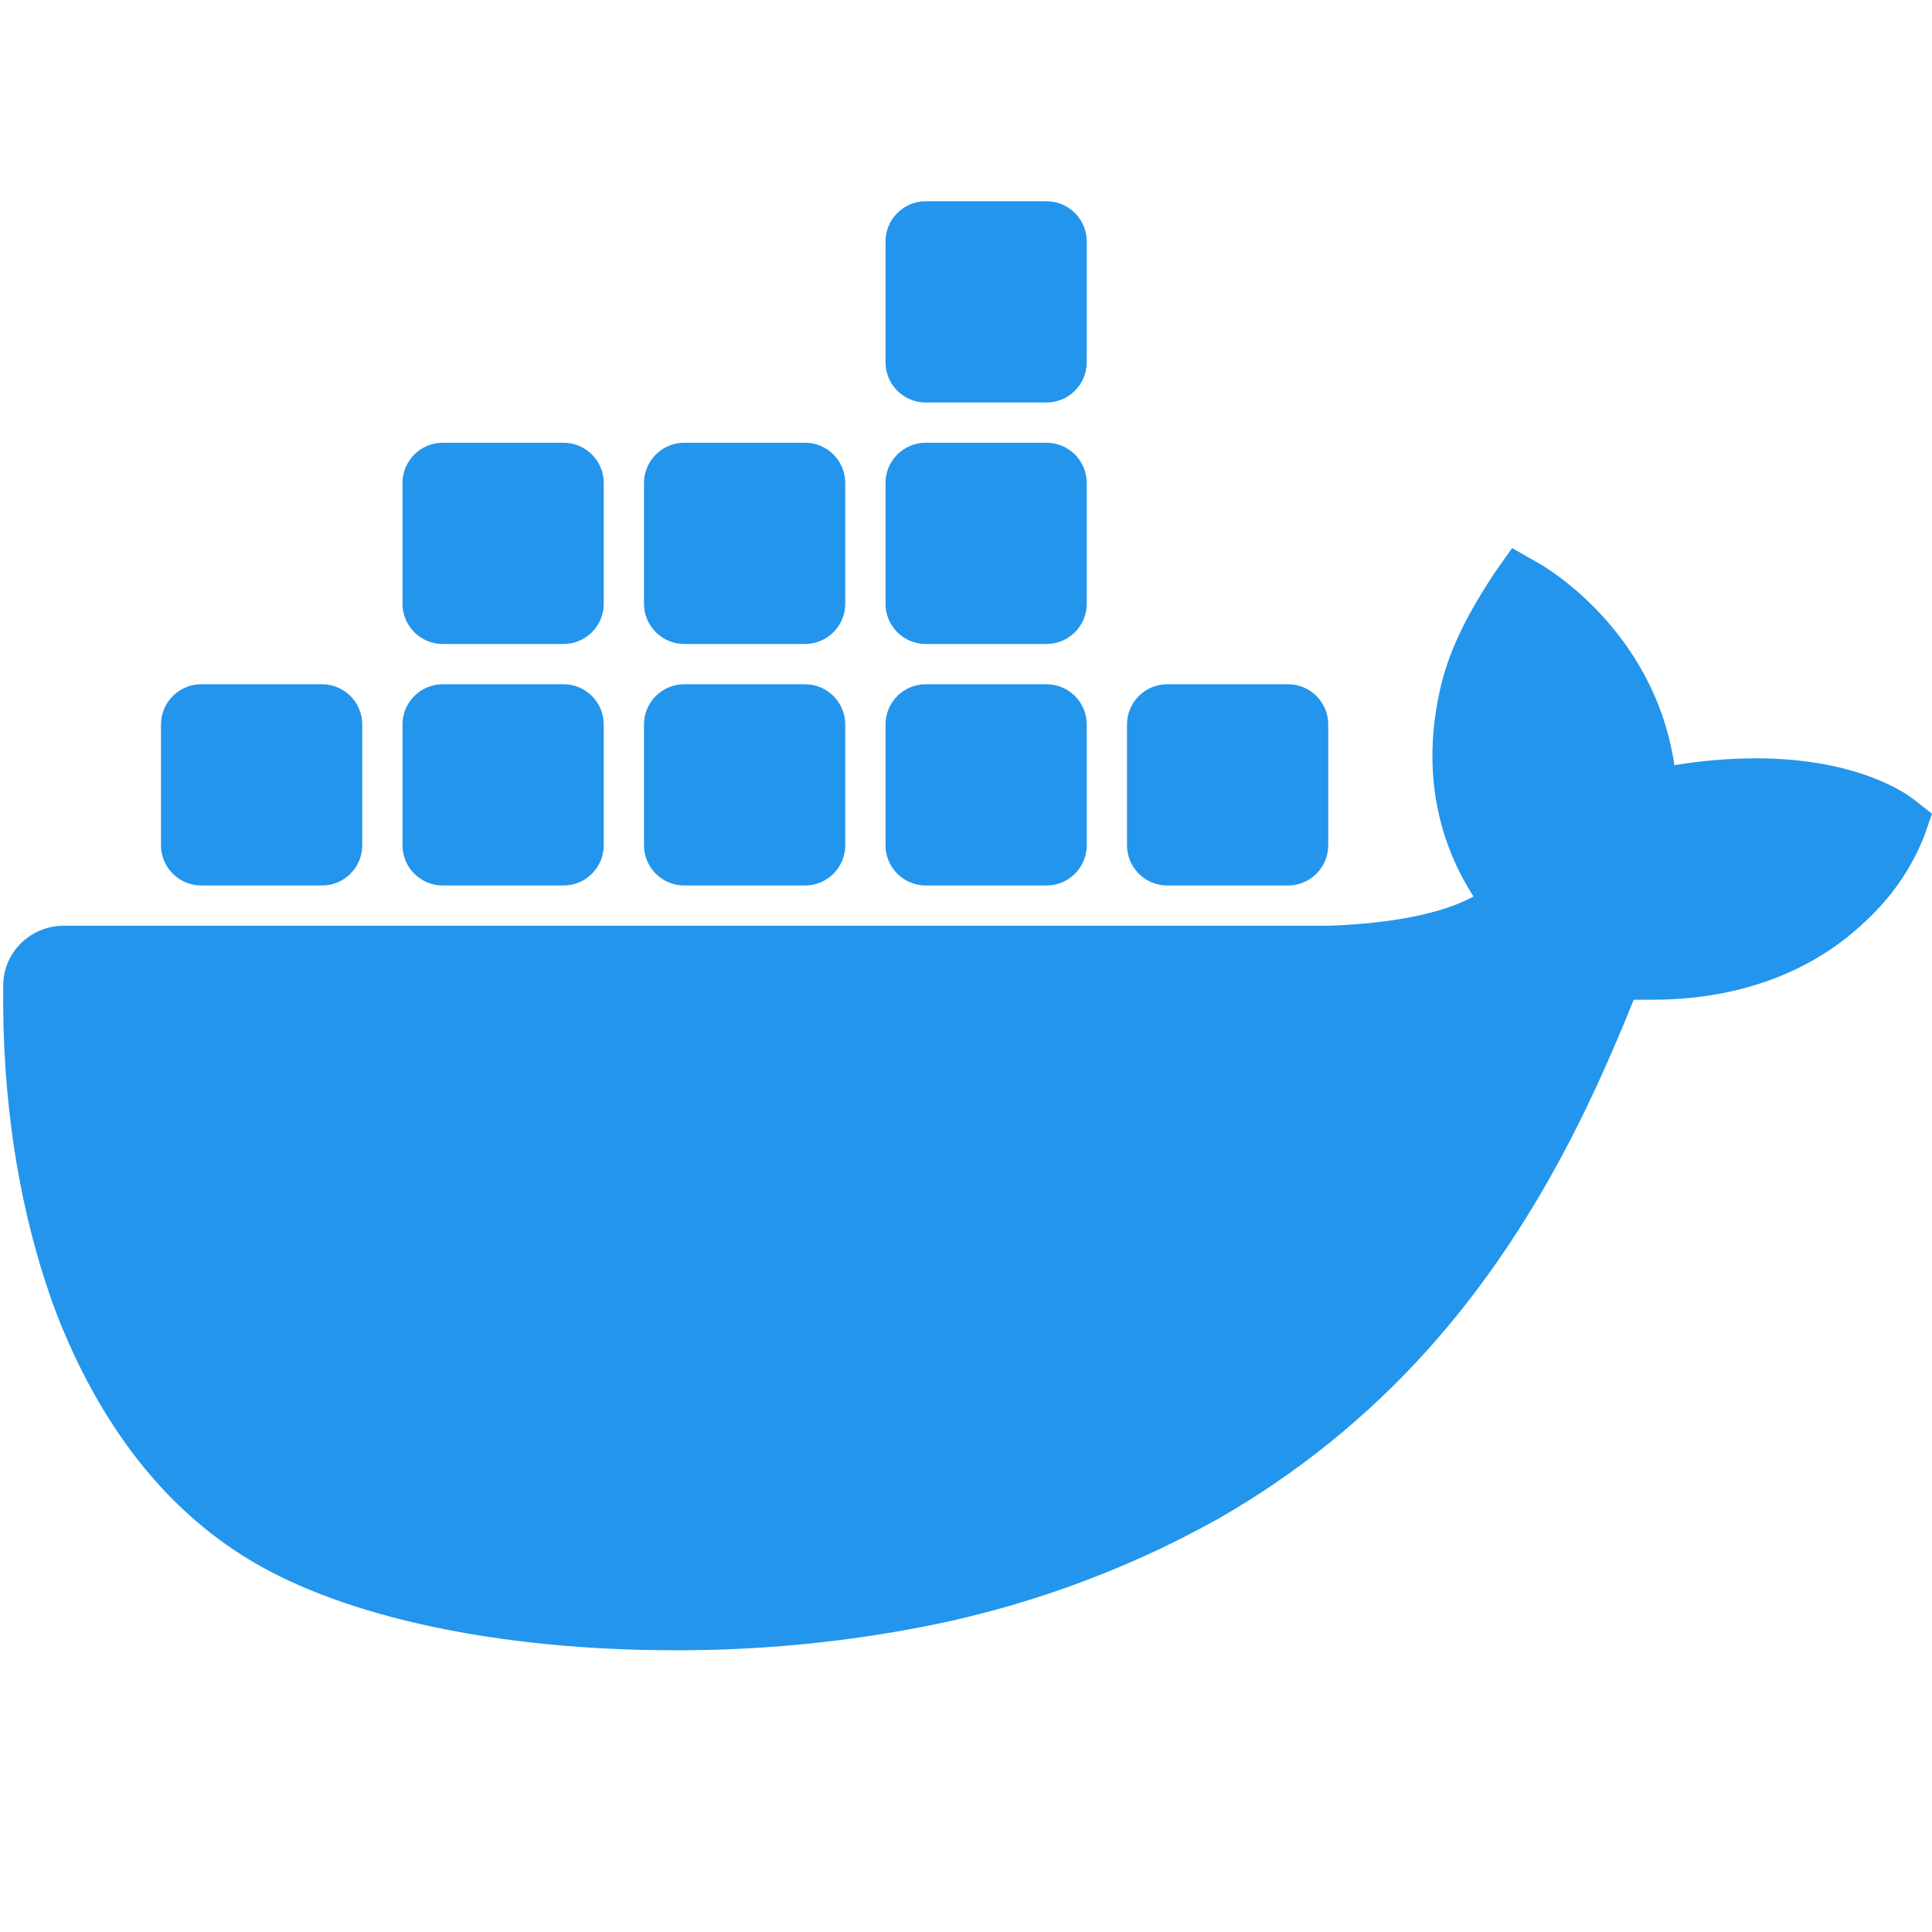
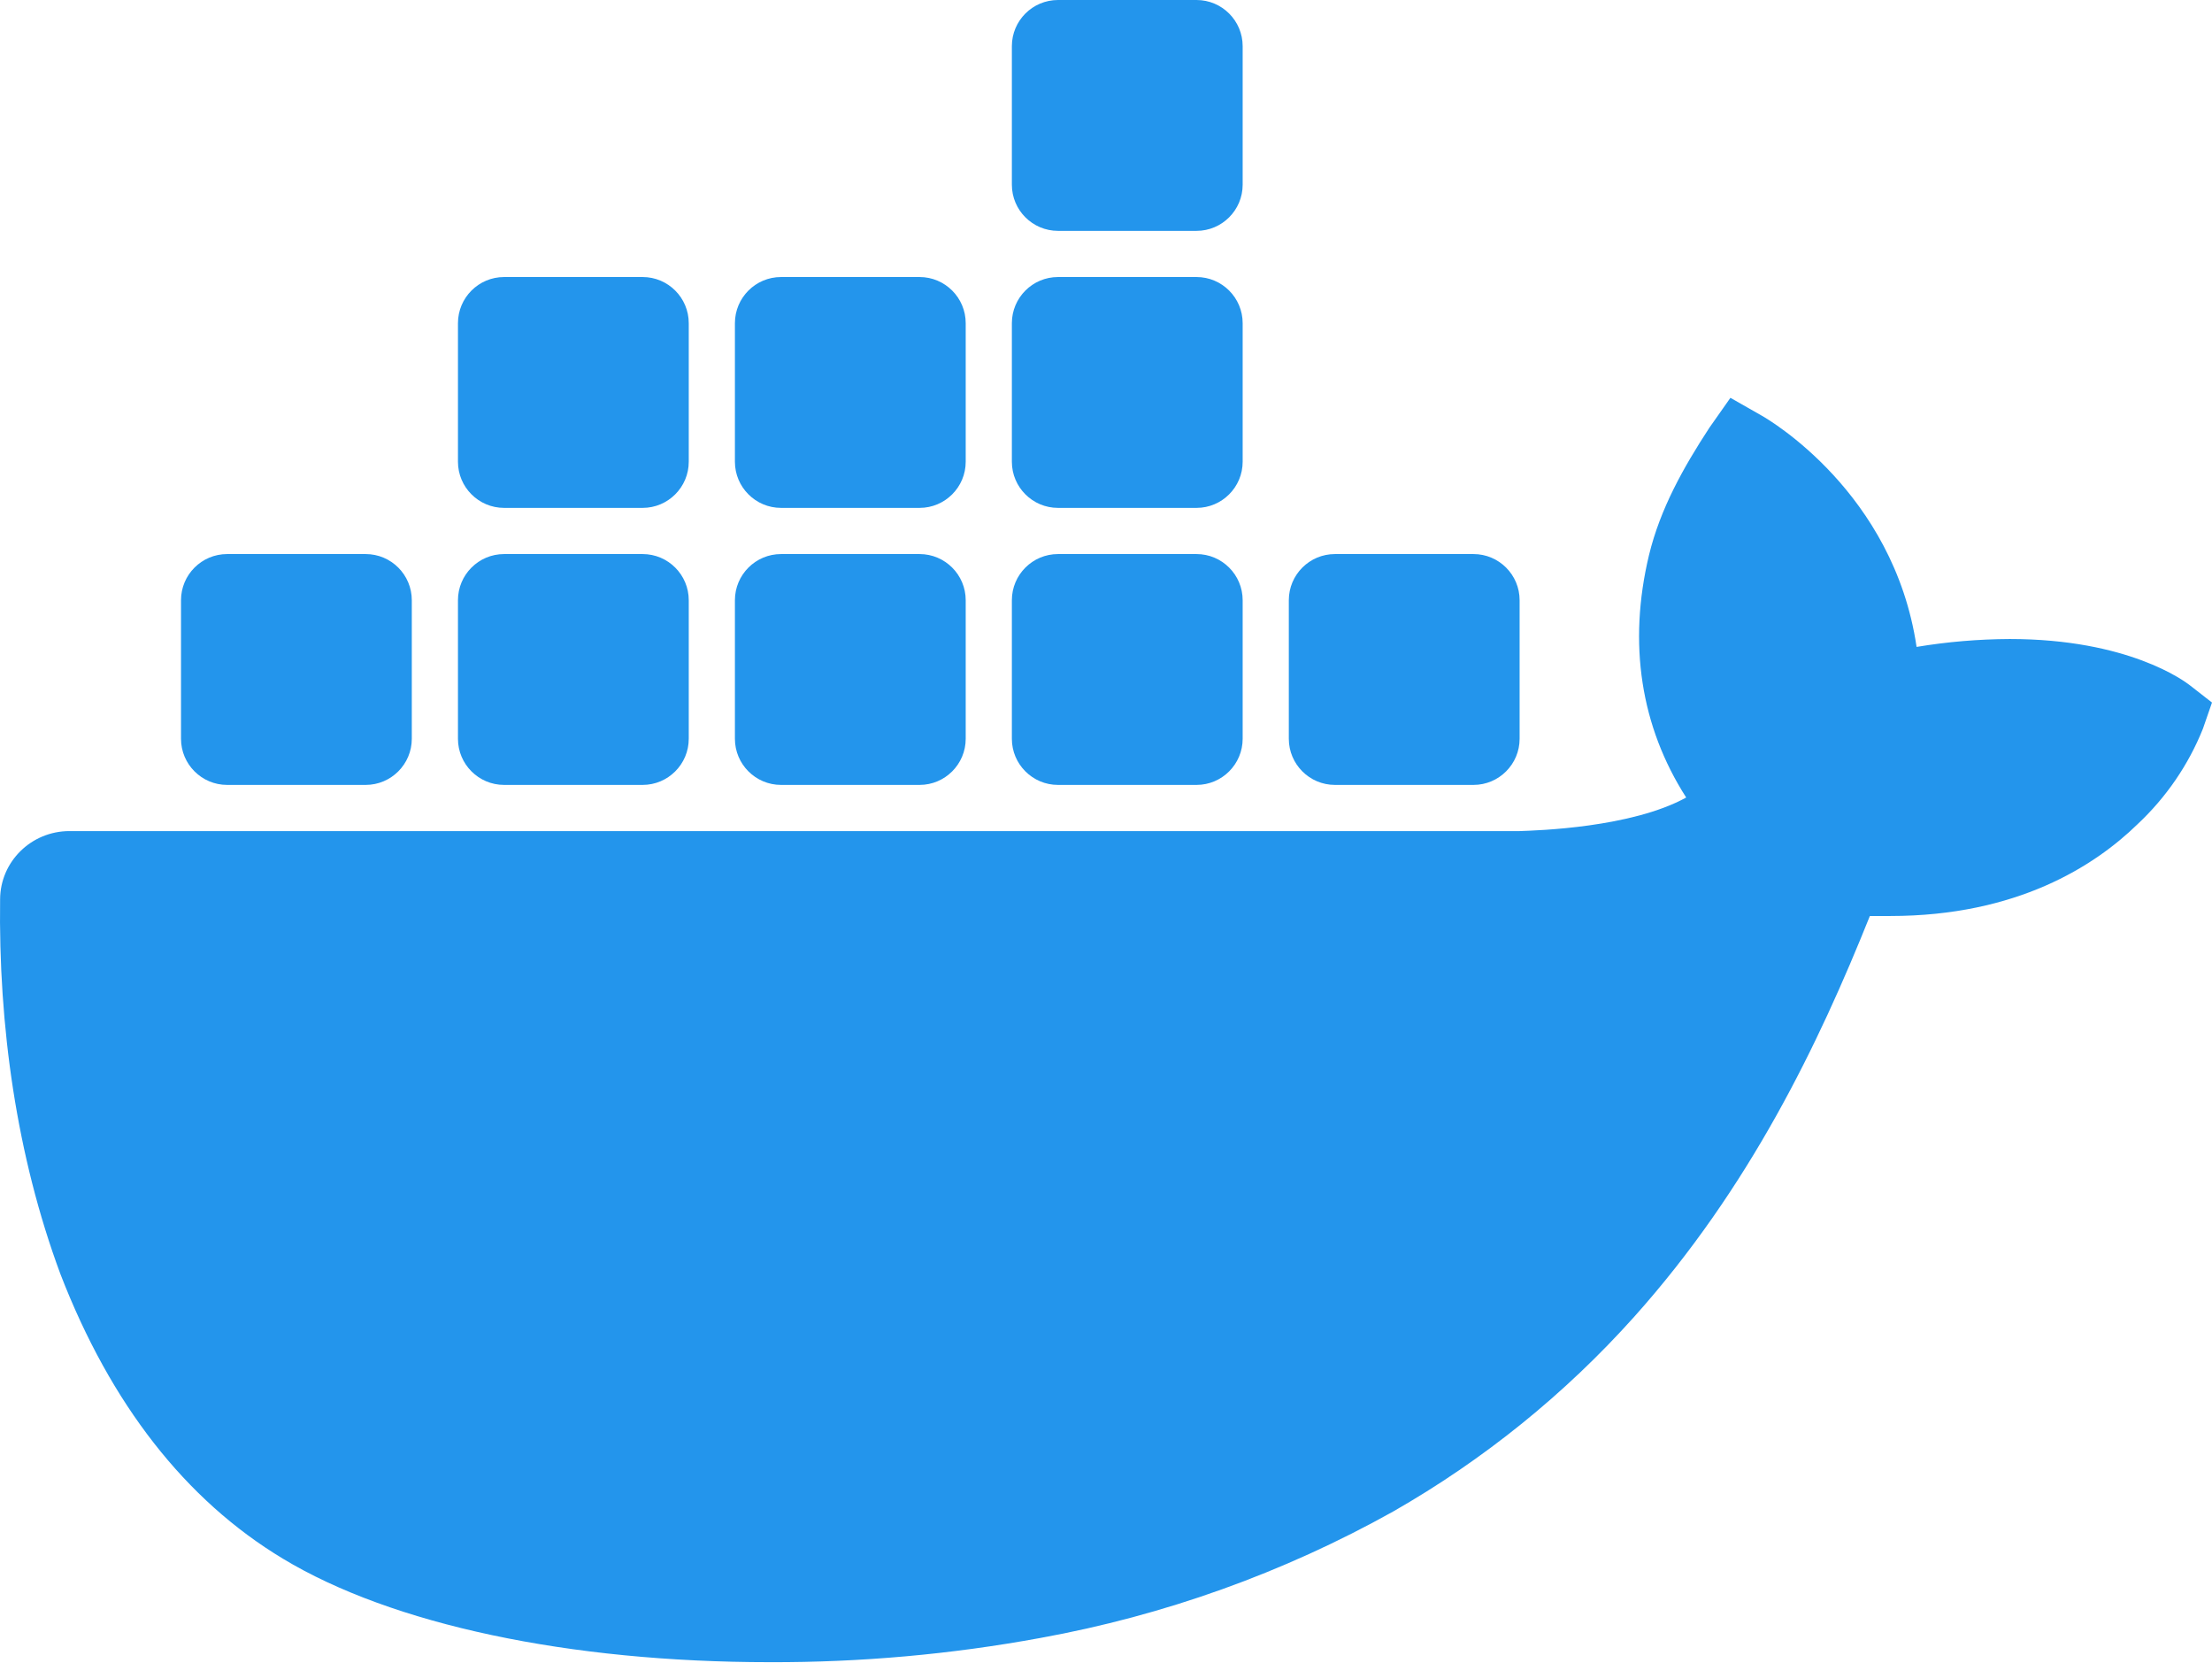
- <svg xmlns="http://www.w3.org/2000/svg" viewBox="0 0 48 48" width="48px" height="48px">
-   <path fill="#2395ec" d="M47.527,19.847c-0.13-0.102-1.345-1.007-3.908-1.007c-0.677,0.003-1.352,0.06-2.019,0.171 c-0.496-3.354-3.219-4.93-3.345-5.003l-0.688-0.392l-0.453,0.644c-0.567,0.866-1.068,1.76-1.311,2.763 c-0.459,1.915-0.18,3.713,0.806,5.25C35.417,22.928,33.386,22.986,33,23H1.582c-0.826,0.001-1.496,0.66-1.501,1.474 c-0.037,2.733,0.353,5.553,1.306,8.119c1.089,2.818,2.71,4.894,4.818,6.164C8.567,40.184,12.405,41,16.756,41 c1.965,0.006,3.927-0.169,5.859-0.524c2.686-0.487,5.271-1.413,7.647-2.74c1.958-1.119,3.72-2.542,5.219-4.215 c2.505-2.798,3.997-5.913,5.107-8.682c0.149,0,0.298,0,0.442,0c2.743,0,4.429-1.083,5.359-1.99 c0.618-0.579,1.101-1.284,1.414-2.065L48,20.216L47.527,19.847z" />
-   <path fill="#2395ec" d="M8,22H5c-0.552,0-1-0.448-1-1v-3c0-0.552,0.448-1,1-1h3c0.552,0,1,0.448,1,1v3 C9,21.552,8.552,22,8,22z" />
-   <path fill="#2395ec" d="M14,22h-3c-0.552,0-1-0.448-1-1v-3c0-0.552,0.448-1,1-1h3c0.552,0,1,0.448,1,1v3 C15,21.552,14.552,22,14,22z" />
-   <path fill="#2395ec" d="M20,22h-3c-0.552,0-1-0.448-1-1v-3c0-0.552,0.448-1,1-1h3c0.552,0,1,0.448,1,1v3 C21,21.552,20.552,22,20,22z" />
-   <path fill="#2395ec" d="M26,22h-3c-0.552,0-1-0.448-1-1v-3c0-0.552,0.448-1,1-1h3c0.552,0,1,0.448,1,1v3 C27,21.552,26.552,22,26,22z" />
-   <path fill="#2395ec" d="M14,16h-3c-0.552,0-1-0.448-1-1v-3c0-0.552,0.448-1,1-1h3c0.552,0,1,0.448,1,1v3 C15,15.552,14.552,16,14,16z" />
-   <path fill="#2395ec" d="M20,16h-3c-0.552,0-1-0.448-1-1v-3c0-0.552,0.448-1,1-1h3c0.552,0,1,0.448,1,1v3 C21,15.552,20.552,16,20,16z" />
-   <path fill="#2395ec" d="M26,16h-3c-0.552,0-1-0.448-1-1v-3c0-0.552,0.448-1,1-1h3c0.552,0,1,0.448,1,1v3 C27,15.552,26.552,16,26,16z" />
-   <path fill="#2395ec" d="M26,10h-3c-0.552,0-1-0.448-1-1V6c0-0.552,0.448-1,1-1h3c0.552,0,1,0.448,1,1v3 C27,9.552,26.552,10,26,10z" />
-   <path fill="#2395ec" d="M32,22h-3c-0.552,0-1-0.448-1-1v-3c0-0.552,0.448-1,1-1h3c0.552,0,1,0.448,1,1v3 C33,21.552,32.552,22,32,22z" />
+ <svg xmlns="http://www.w3.org/2000/svg" viewBox="0 0 241.493 181.417" width="241.493" height="181.417" version="1.1" id="svg22">
+   <defs id="defs26" />
+   <g id="g845" transform="matrix(5.039349,0,0,5.039349,-0.396125,-25.19675)">
+     <path id="path2" d="m 47.527,19.847 c -0.13,-0.102 -1.345,-1.007 -3.908,-1.007 -0.677,0.003 -1.352,0.06 -2.019,0.171 -0.496,-3.354 -3.219,-4.93 -3.345,-5.003 l -0.688,-0.392 -0.453,0.644 c -0.567,0.866 -1.068,1.76 -1.311,2.763 -0.459,1.915 -0.18,3.713 0.806,5.25 C 35.417,22.928 33.386,22.986 33,23 H 1.582 c -0.826,0.001 -1.496,0.66 -1.501,1.474 -0.037,2.733 0.353,5.553 1.306,8.119 1.089,2.818 2.71,4.894 4.818,6.164 2.362,1.427 6.2,2.243 10.551,2.243 1.965,0.006 3.927,-0.169 5.859,-0.524 2.686,-0.487 5.271,-1.413 7.647,-2.74 1.958,-1.119 3.72,-2.542 5.219,-4.215 2.505,-2.798 3.997,-5.913 5.107,-8.682 0.149,0 0.298,0 0.442,0 2.743,0 4.429,-1.083 5.359,-1.99 0.618,-0.579 1.101,-1.284 1.414,-2.065 L 48,20.216 Z" style="fill:#2395ec" />
+     <path id="path4" d="M 8,22 H 5 C 4.448,22 4,21.552 4,21 v -3 c 0,-0.552 0.448,-1 1,-1 h 3 c 0.552,0 1,0.448 1,1 v 3 c 0,0.552 -0.448,1 -1,1 z" style="fill:#2395ec" />
+     <path id="path6" d="m 14,22 h -3 c -0.552,0 -1,-0.448 -1,-1 v -3 c 0,-0.552 0.448,-1 1,-1 h 3 c 0.552,0 1,0.448 1,1 v 3 c 0,0.552 -0.448,1 -1,1 z" style="fill:#2395ec" />
+     <path id="path8" d="m 20,22 h -3 c -0.552,0 -1,-0.448 -1,-1 v -3 c 0,-0.552 0.448,-1 1,-1 h 3 c 0.552,0 1,0.448 1,1 v 3 c 0,0.552 -0.448,1 -1,1 z" style="fill:#2395ec" />
+     <path id="path10" d="m 26,22 h -3 c -0.552,0 -1,-0.448 -1,-1 v -3 c 0,-0.552 0.448,-1 1,-1 h 3 c 0.552,0 1,0.448 1,1 v 3 c 0,0.552 -0.448,1 -1,1 z" style="fill:#2395ec" />
+     <path id="path12" d="m 14,16 h -3 c -0.552,0 -1,-0.448 -1,-1 v -3 c 0,-0.552 0.448,-1 1,-1 h 3 c 0.552,0 1,0.448 1,1 v 3 c 0,0.552 -0.448,1 -1,1 z" style="fill:#2395ec" />
+     <path id="path14" d="m 20,16 h -3 c -0.552,0 -1,-0.448 -1,-1 v -3 c 0,-0.552 0.448,-1 1,-1 h 3 c 0.552,0 1,0.448 1,1 v 3 c 0,0.552 -0.448,1 -1,1 z" style="fill:#2395ec" />
+     <path id="path16" d="m 26,16 h -3 c -0.552,0 -1,-0.448 -1,-1 v -3 c 0,-0.552 0.448,-1 1,-1 h 3 c 0.552,0 1,0.448 1,1 v 3 c 0,0.552 -0.448,1 -1,1 z" style="fill:#2395ec" />
+     <path id="path18" d="M 26,10 H 23 C 22.448,10 22,9.552 22,9 V 6 c 0,-0.552 0.448,-1 1,-1 h 3 c 0.552,0 1,0.448 1,1 v 3 c 0,0.552 -0.448,1 -1,1 z" style="fill:#2395ec" />
+     <path id="path20" d="m 32,22 h -3 c -0.552,0 -1,-0.448 -1,-1 v -3 c 0,-0.552 0.448,-1 1,-1 h 3 c 0.552,0 1,0.448 1,1 v 3 c 0,0.552 -0.448,1 -1,1 z" style="fill:#2395ec" />
+   </g>
</svg>
